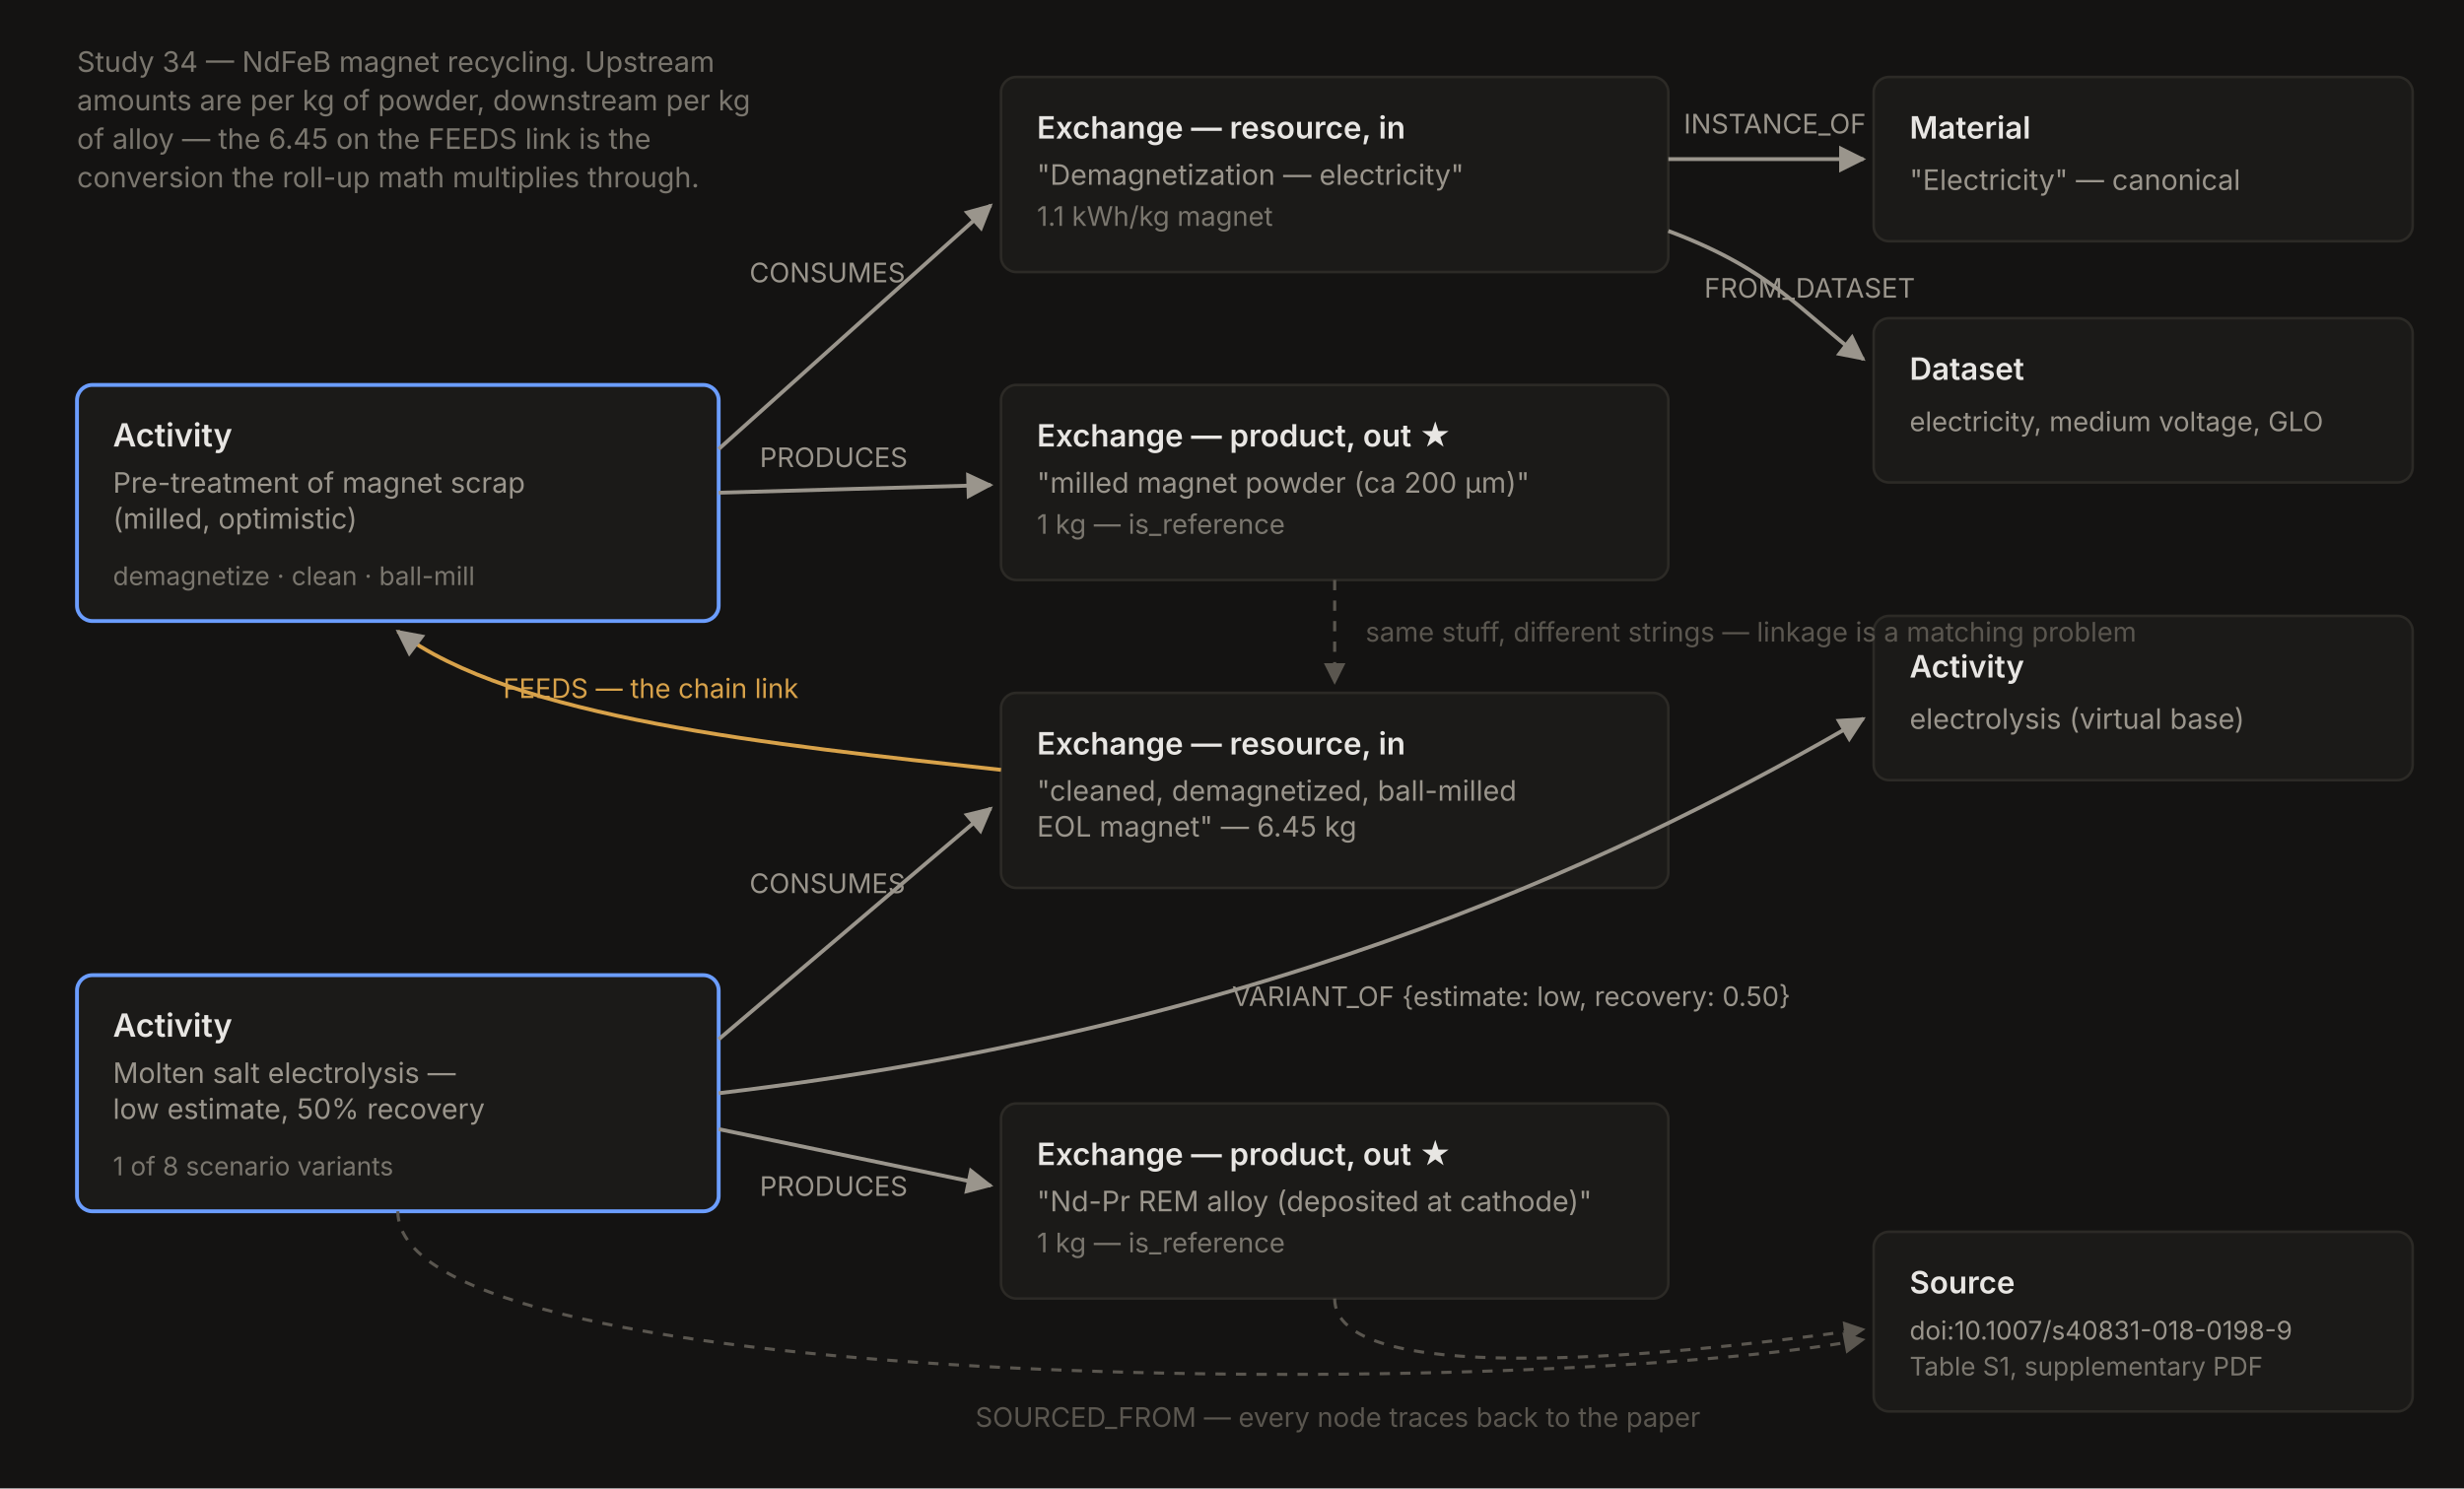
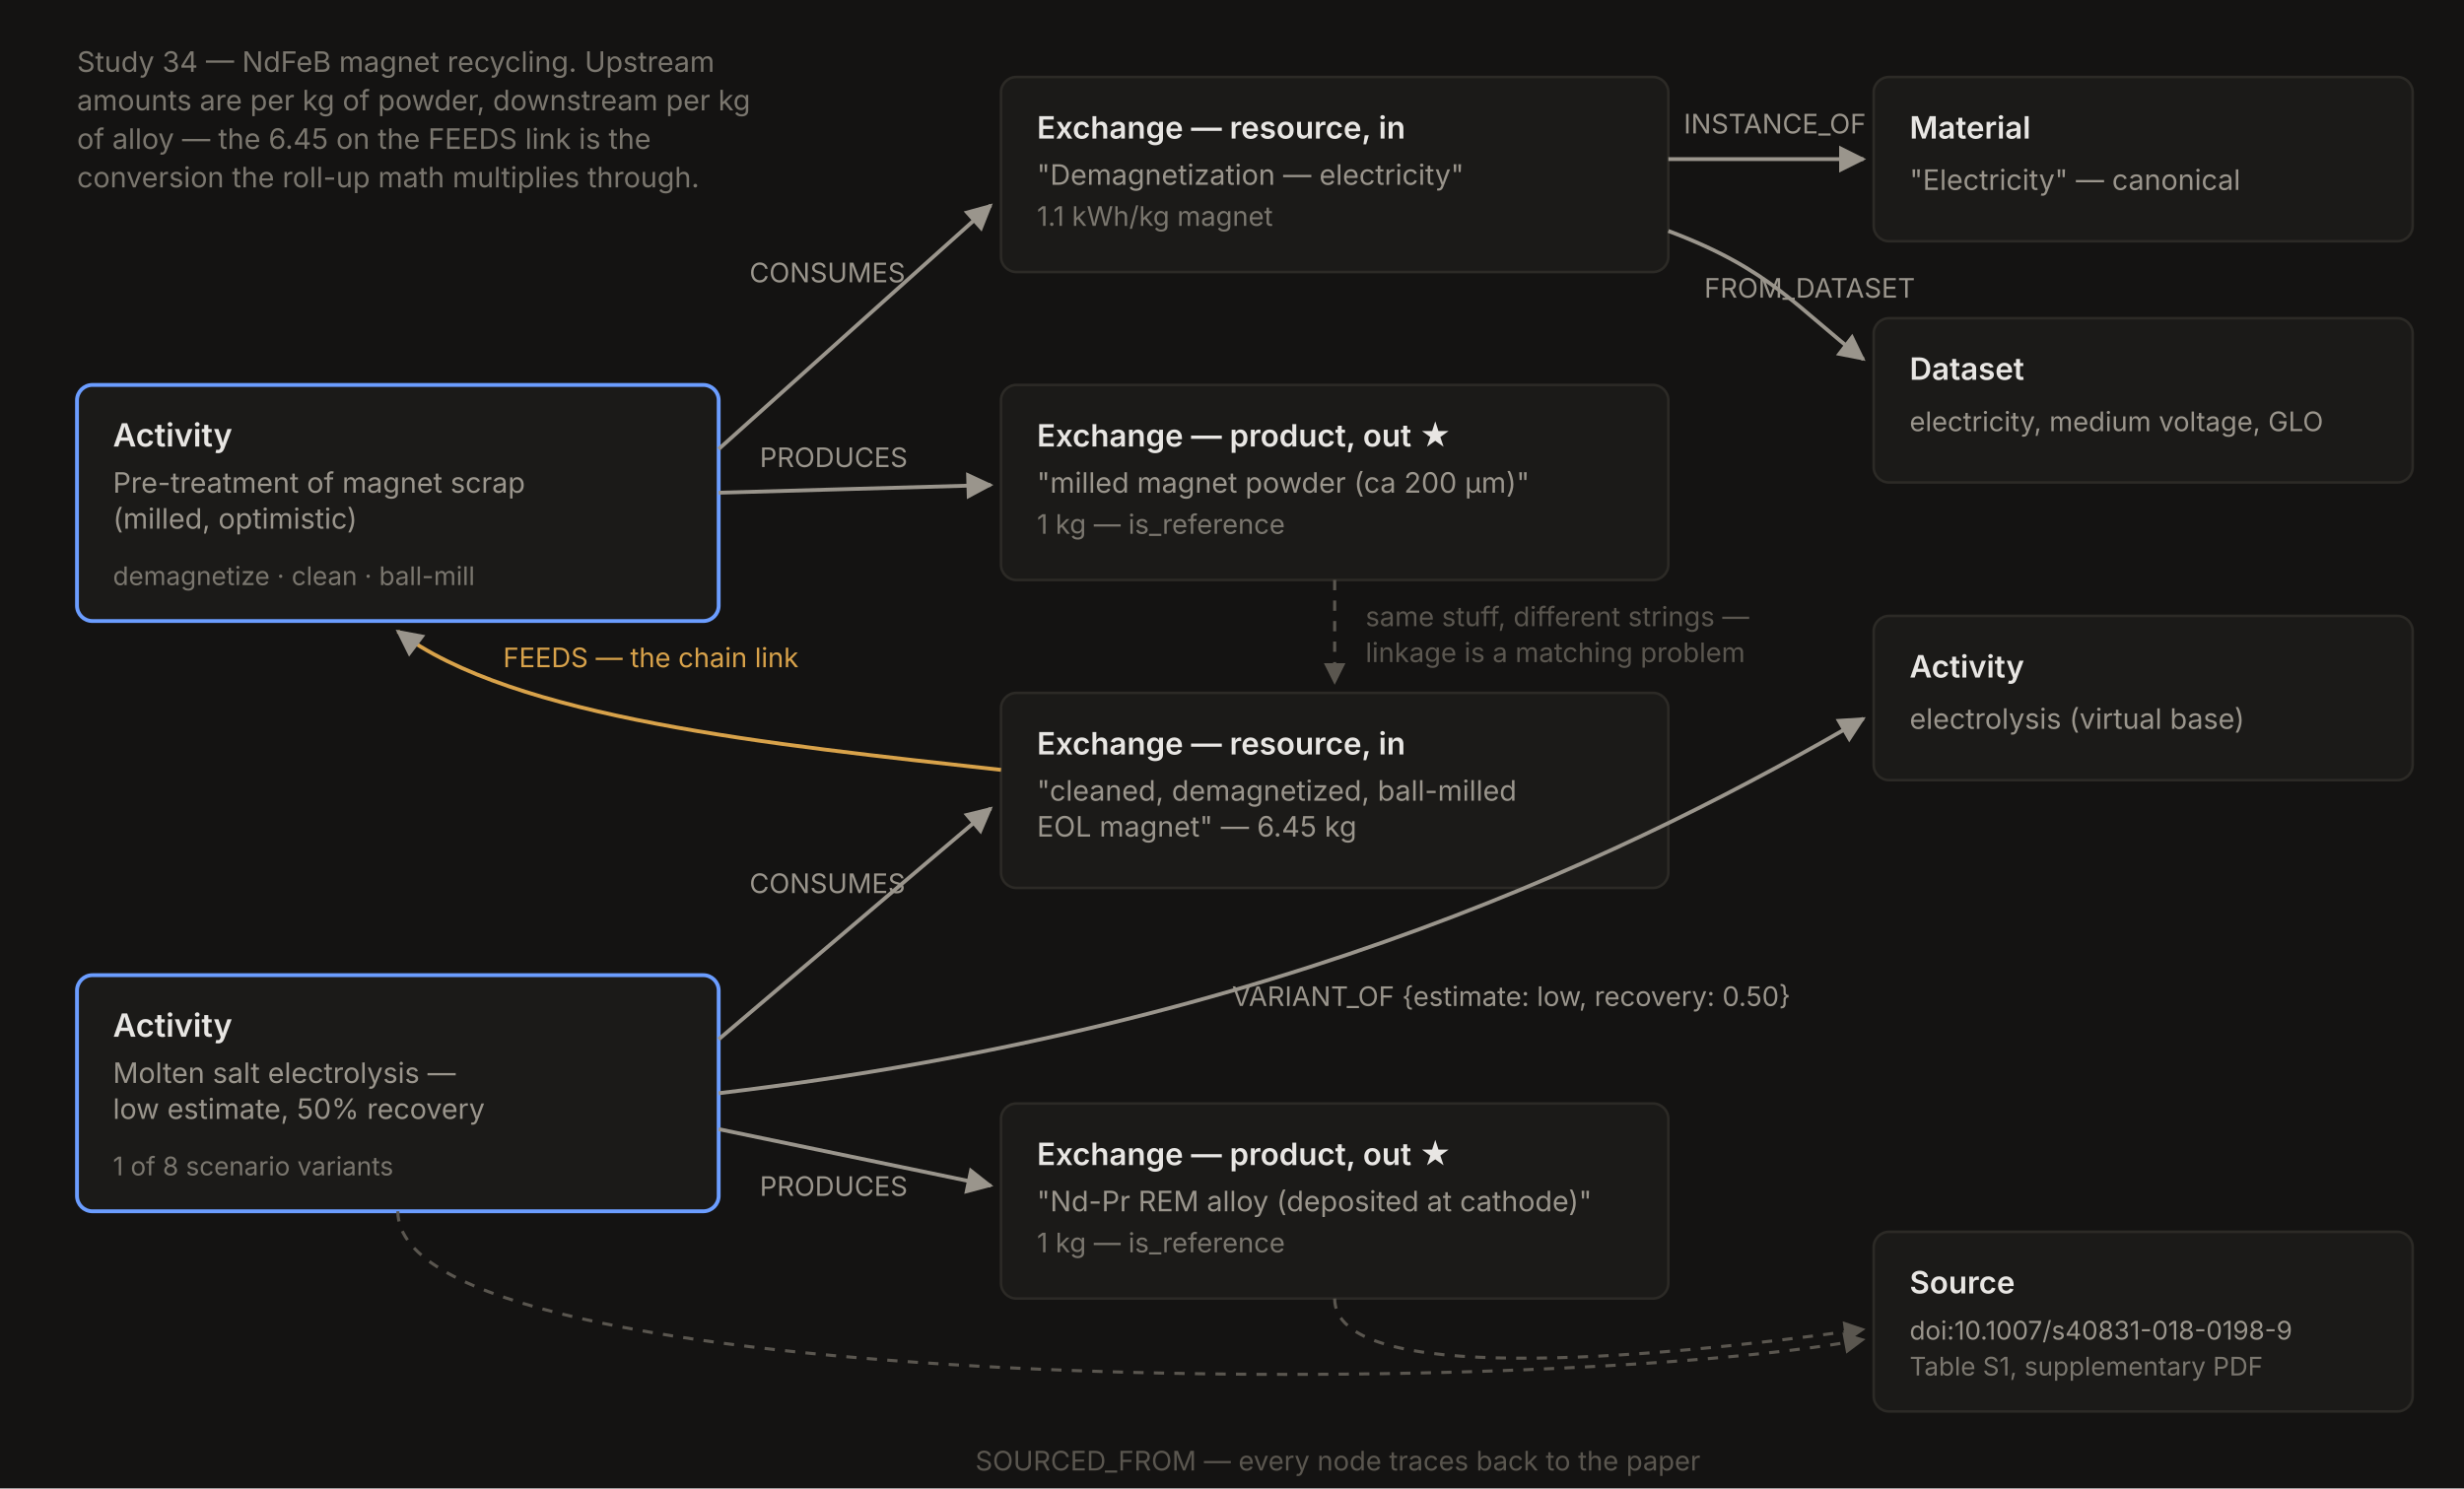
<svg xmlns="http://www.w3.org/2000/svg" viewBox="0 0 960 580" font-family="ui-sans-serif, system-ui, -apple-system, 'Segoe UI', sans-serif">
  <defs>
    <marker id="arr3" viewBox="0 0 10 10" refX="9" refY="5" markerWidth="7" markerHeight="7" orient="auto-start-reverse">
      <path d="M0,0 L10,5 L0,10 z" fill="#9a958c" />
    </marker>
    <marker id="arr3d" viewBox="0 0 10 10" refX="9" refY="5" markerWidth="7" markerHeight="7" orient="auto-start-reverse">
      <path d="M0,0 L10,5 L0,10 z" fill="#5a564f" />
    </marker>
  </defs>
  <rect width="960" height="580" fill="#141312" />
  <g>
    <rect x="30" y="150" width="250" height="92" rx="6" fill="#1b1a18" stroke="#6b9dff" stroke-width="1.5" />
    <text x="44" y="174" fill="#e8e6e3" font-size="12.5" font-weight="600">Activity</text>
    <text x="44" y="192" fill="#9a958c" font-size="11">Pre-treatment of magnet scrap</text>
    <text x="44" y="206" fill="#9a958c" font-size="11">(milled, optimistic)</text>
    <text x="44" y="228" fill="#7a766e" font-size="10">demagnetize · clean · ball-mill</text>
  </g>
  <g>
    <rect x="30" y="380" width="250" height="92" rx="6" fill="#1b1a18" stroke="#6b9dff" stroke-width="1.5" />
    <text x="44" y="404" fill="#e8e6e3" font-size="12.5" font-weight="600">Activity</text>
    <text x="44" y="422" fill="#9a958c" font-size="11">Molten salt electrolysis —</text>
    <text x="44" y="436" fill="#9a958c" font-size="11">low estimate, 50% recovery</text>
    <text x="44" y="458" fill="#7a766e" font-size="10">1 of 8 scenario variants</text>
  </g>
  <g>
    <rect x="390" y="30" width="260" height="76" rx="6" fill="#1b1a18" stroke="#2c2a26" />
    <text x="404" y="54" fill="#e8e6e3" font-size="12" font-weight="600">Exchange — resource, in</text>
    <text x="404" y="72" fill="#9a958c" font-size="11">"Demagnetization — electricity"</text>
    <text x="404" y="88" fill="#7a766e" font-size="10.5">1.1 kWh/kg magnet</text>
  </g>
  <g>
    <rect x="390" y="150" width="260" height="76" rx="6" fill="#1b1a18" stroke="#2c2a26" />
    <text x="404" y="174" fill="#e8e6e3" font-size="12" font-weight="600">Exchange — product, out ★</text>
    <text x="404" y="192" fill="#9a958c" font-size="11">"milled magnet powder (ca 200 µm)"</text>
    <text x="404" y="208" fill="#7a766e" font-size="10.5">1 kg — is_reference</text>
  </g>
  <g>
    <rect x="390" y="270" width="260" height="76" rx="6" fill="#1b1a18" stroke="#2c2a26" />
    <text x="404" y="294" fill="#e8e6e3" font-size="12" font-weight="600">Exchange — resource, in</text>
    <text x="404" y="312" fill="#9a958c" font-size="11">"cleaned, demagnetized, ball-milled</text>
    <text x="404" y="326" fill="#9a958c" font-size="11">EOL magnet" — 6.45 kg</text>
  </g>
  <g>
    <rect x="390" y="430" width="260" height="76" rx="6" fill="#1b1a18" stroke="#2c2a26" />
    <text x="404" y="454" fill="#e8e6e3" font-size="12" font-weight="600">Exchange — product, out ★</text>
    <text x="404" y="472" fill="#9a958c" font-size="11">"Nd-Pr REM alloy (deposited at cathode)"</text>
    <text x="404" y="488" fill="#7a766e" font-size="10.5">1 kg — is_reference</text>
  </g>
  <g>
    <rect x="730" y="30" width="210" height="64" rx="6" fill="#1b1a18" stroke="#2c2a26" />
    <text x="744" y="54" fill="#e8e6e3" font-size="12" font-weight="600">Material</text>
    <text x="744" y="74" fill="#9a958c" font-size="11">"Electricity" — canonical</text>
  </g>
  <g>
    <rect x="730" y="124" width="210" height="64" rx="6" fill="#1b1a18" stroke="#2c2a26" />
    <text x="744" y="148" fill="#e8e6e3" font-size="12" font-weight="600">Dataset</text>
    <text x="744" y="168" fill="#9a958c" font-size="10.5">electricity, medium voltage, GLO</text>
  </g>
  <g>
    <rect x="730" y="240" width="210" height="64" rx="6" fill="#1b1a18" stroke="#2c2a26" />
    <text x="744" y="264" fill="#e8e6e3" font-size="12" font-weight="600">Activity</text>
    <text x="744" y="284" fill="#9a958c" font-size="11">electrolysis (virtual base)</text>
  </g>
  <g>
    <rect x="730" y="480" width="210" height="70" rx="6" fill="#1b1a18" stroke="#2c2a26" />
    <text x="744" y="504" fill="#e8e6e3" font-size="12" font-weight="600">Source</text>
    <text x="744" y="522" fill="#9a958c" font-size="10">doi:10.1007/s40831-018-0198-9</text>
    <text x="744" y="536" fill="#7a766e" font-size="10">Table S1, supplementary PDF</text>
  </g>
  <line x1="280" y1="175" x2="386" y2="80" stroke="#9a958c" stroke-width="1.5" marker-end="url(#arr3)" />
  <text x="292" y="110" fill="#9a958c" font-size="10.5">CONSUMES</text>
  <line x1="280" y1="192" x2="386" y2="189" stroke="#9a958c" stroke-width="1.5" marker-end="url(#arr3)" />
  <text x="296" y="182" fill="#9a958c" font-size="10.5">PRODUCES</text>
  <line x1="280" y1="405" x2="386" y2="315" stroke="#9a958c" stroke-width="1.5" marker-end="url(#arr3)" />
  <text x="292" y="348" fill="#9a958c" font-size="10.5">CONSUMES</text>
  <line x1="280" y1="440" x2="386" y2="462" stroke="#9a958c" stroke-width="1.5" marker-end="url(#arr3)" />
  <text x="296" y="466" fill="#9a958c" font-size="10.5">PRODUCES</text>
  <path d="M390,300 C300,290 200,280 155,246" stroke="#d8a24a" stroke-width="1.5" fill="none" marker-end="url(#arr3)" />
-   <text x="196" y="272" fill="#d8a24a" font-size="10.5">FEEDS — the chain link</text>
+   <text x="196" y="260" fill="#d8a24a" font-size="10.5">FEEDS — the chain link</text>
  <path d="M520,226 L520,266" stroke="#5a564f" stroke-width="1.2" stroke-dasharray="4 4" marker-end="url(#arr3d)" fill="none" />
-   <text x="532" y="250" fill="#5a564f" font-size="10.5">same stuff, different strings — linkage is a matching problem</text>
+   <text x="532" y="244" fill="#5a564f" font-size="10.5">same stuff, different strings —</text>
+   <text x="532" y="258" fill="#5a564f" font-size="10.5">linkage is a matching problem</text>
  <line x1="650" y1="62" x2="726" y2="62" stroke="#9a958c" stroke-width="1.5" marker-end="url(#arr3)" />
  <text x="656" y="52" fill="#9a958c" font-size="10.5">INSTANCE_OF</text>
  <path d="M650,90 C690,105 700,120 726,140" stroke="#9a958c" stroke-width="1.5" fill="none" marker-end="url(#arr3)" />
  <text x="664" y="116" fill="#9a958c" font-size="10.5">FROM_DATASET</text>
  <path d="M280,426 C500,400 640,330 726,280" stroke="#9a958c" stroke-width="1.5" fill="none" marker-end="url(#arr3)" />
  <text x="480" y="392" fill="#9a958c" font-size="10.5">VARIANT_OF {estimate: low, recovery: 0.50}</text>
  <path d="M520,506 C520,540 640,530 726,518" stroke="#5a564f" stroke-width="1.2" stroke-dasharray="4 4" fill="none" marker-end="url(#arr3d)" />
  <path d="M155,472 C155,545 600,545 726,522" stroke="#5a564f" stroke-width="1.2" stroke-dasharray="4 4" fill="none" marker-end="url(#arr3d)" />
-   <text x="380" y="556" fill="#5a564f" font-size="10.5">SOURCED_FROM — every node traces back to the paper</text>
+   <text x="380" y="573" fill="#5a564f" font-size="10.5">SOURCED_FROM — every node traces back to the paper</text>
  <text x="30" y="28" fill="#7a766e" font-size="11">Study 34 — NdFeB magnet recycling. Upstream</text>
  <text x="30" y="43" fill="#7a766e" font-size="11">amounts are per kg of powder, downstream per kg</text>
  <text x="30" y="58" fill="#7a766e" font-size="11">of alloy — the 6.45 on the FEEDS link is the</text>
  <text x="30" y="73" fill="#7a766e" font-size="11">conversion the roll-up math multiplies through.</text>
</svg>
